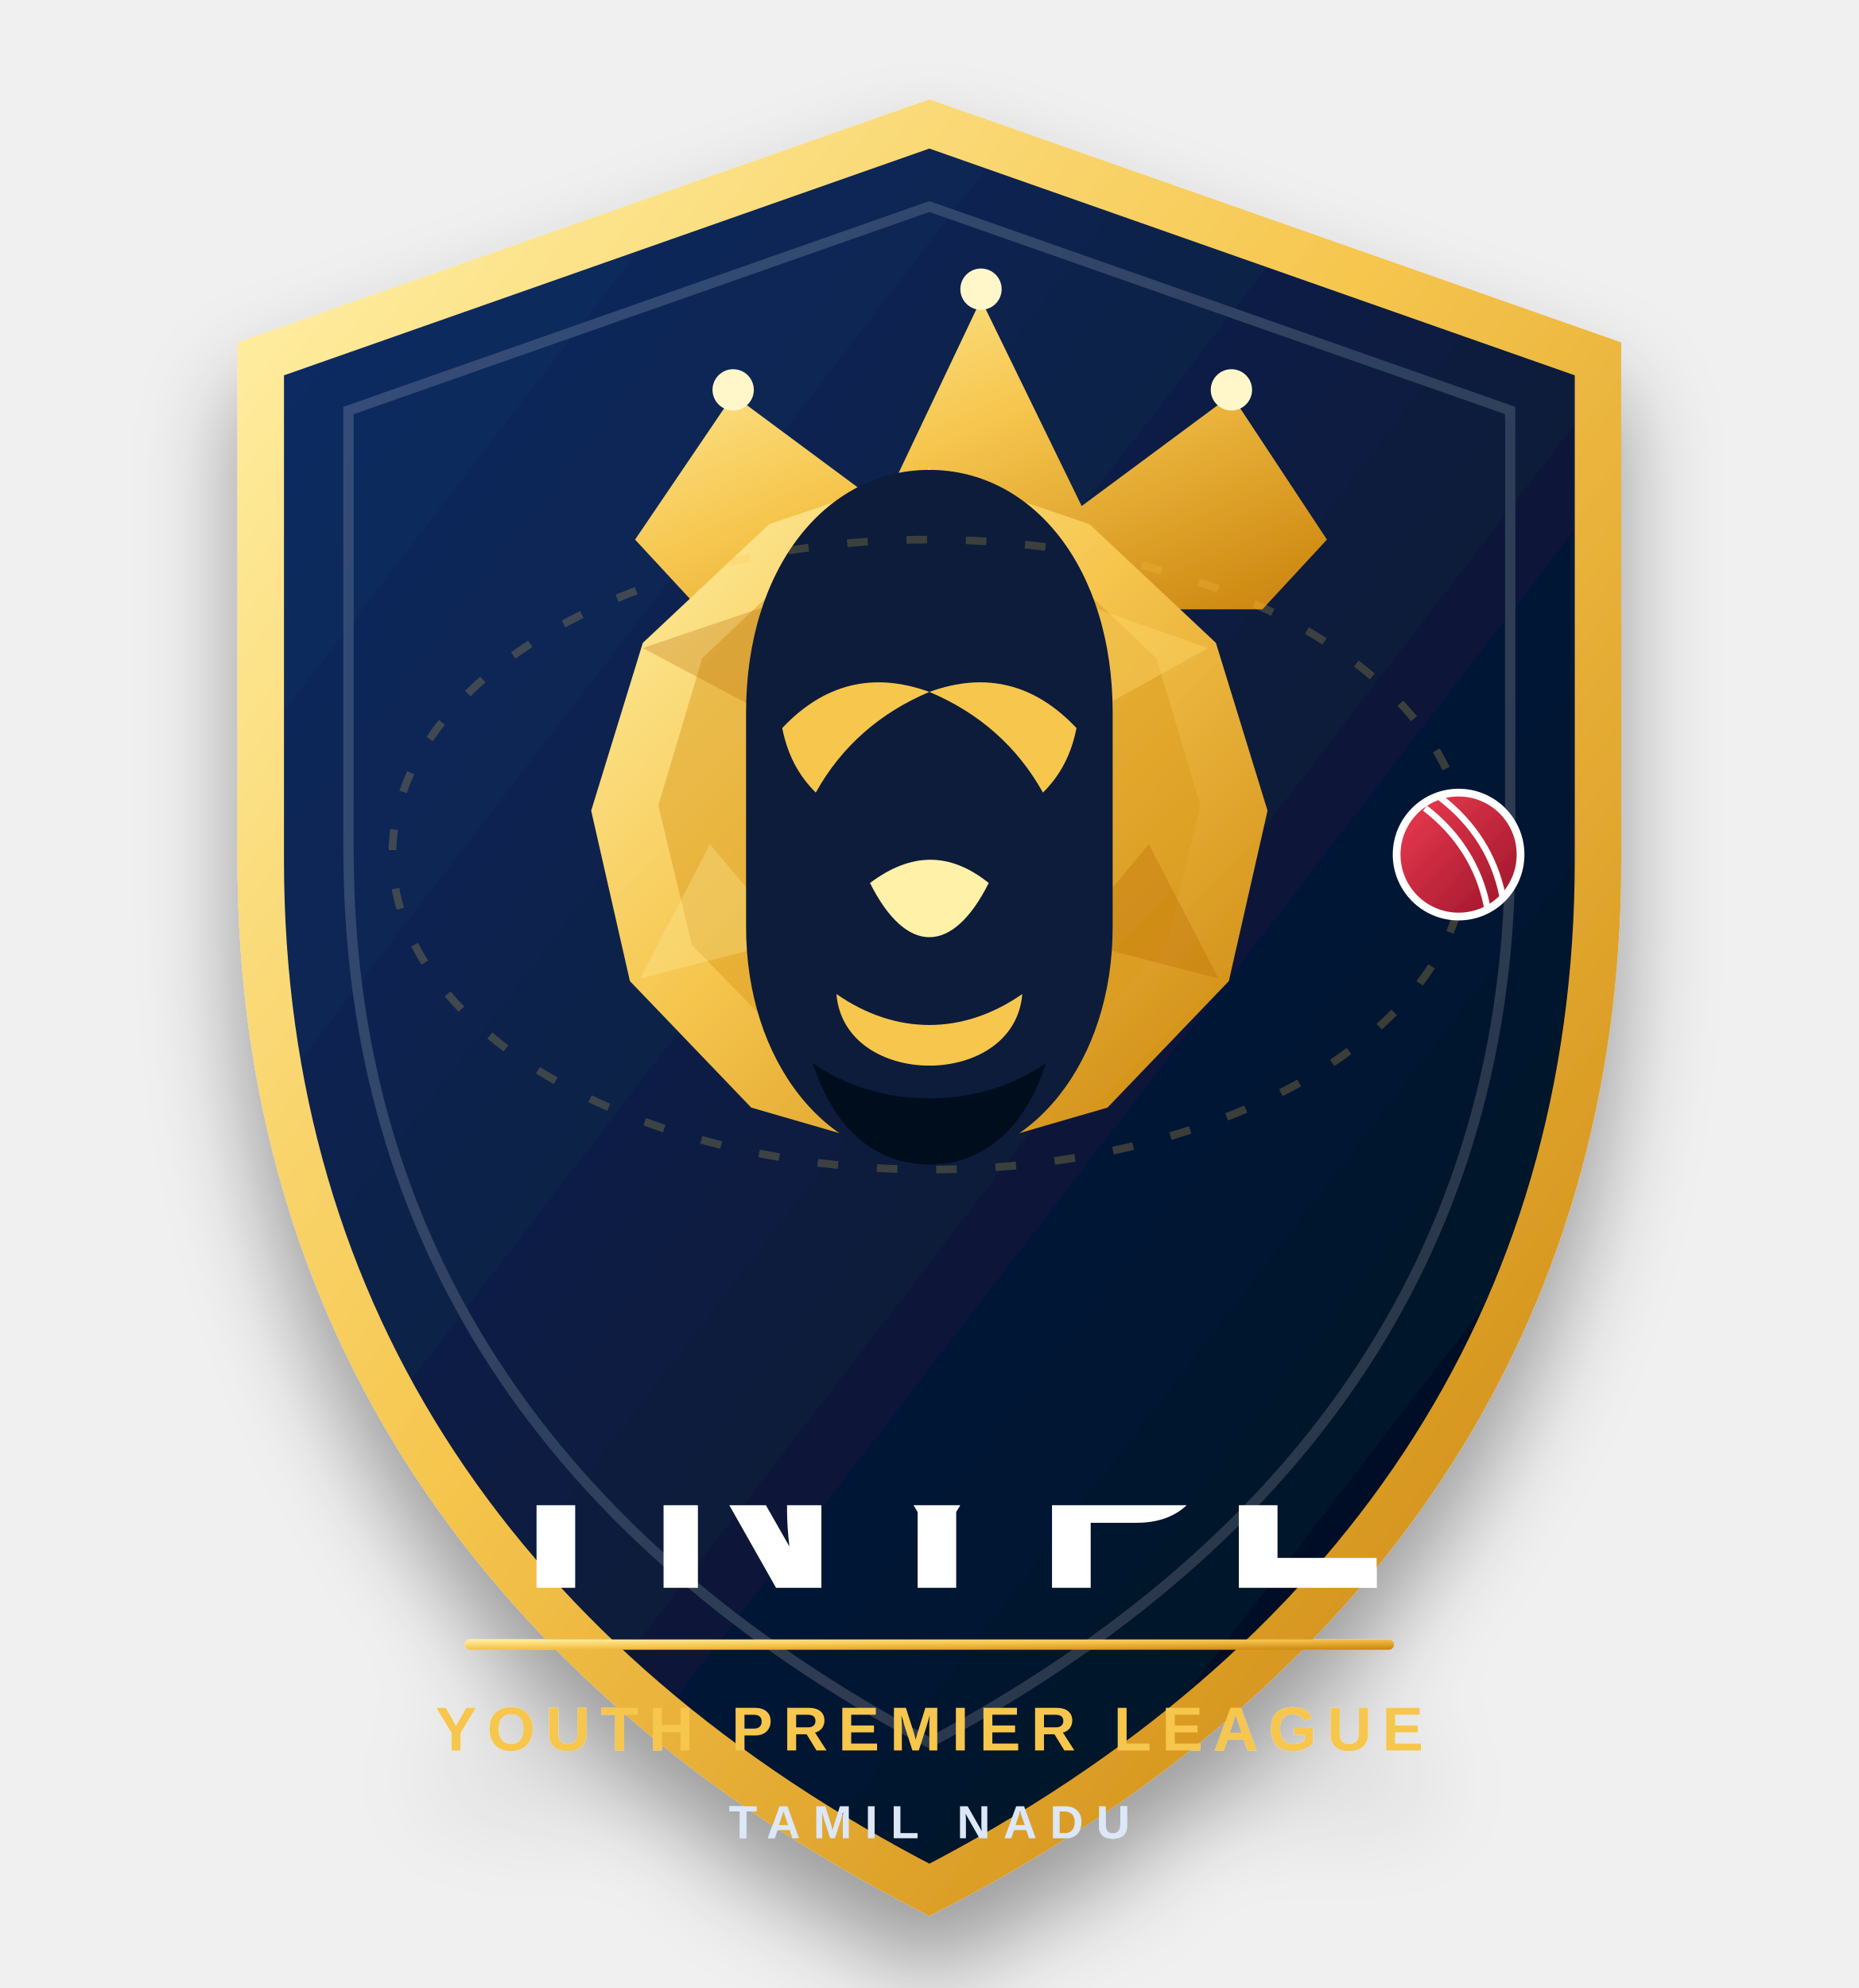
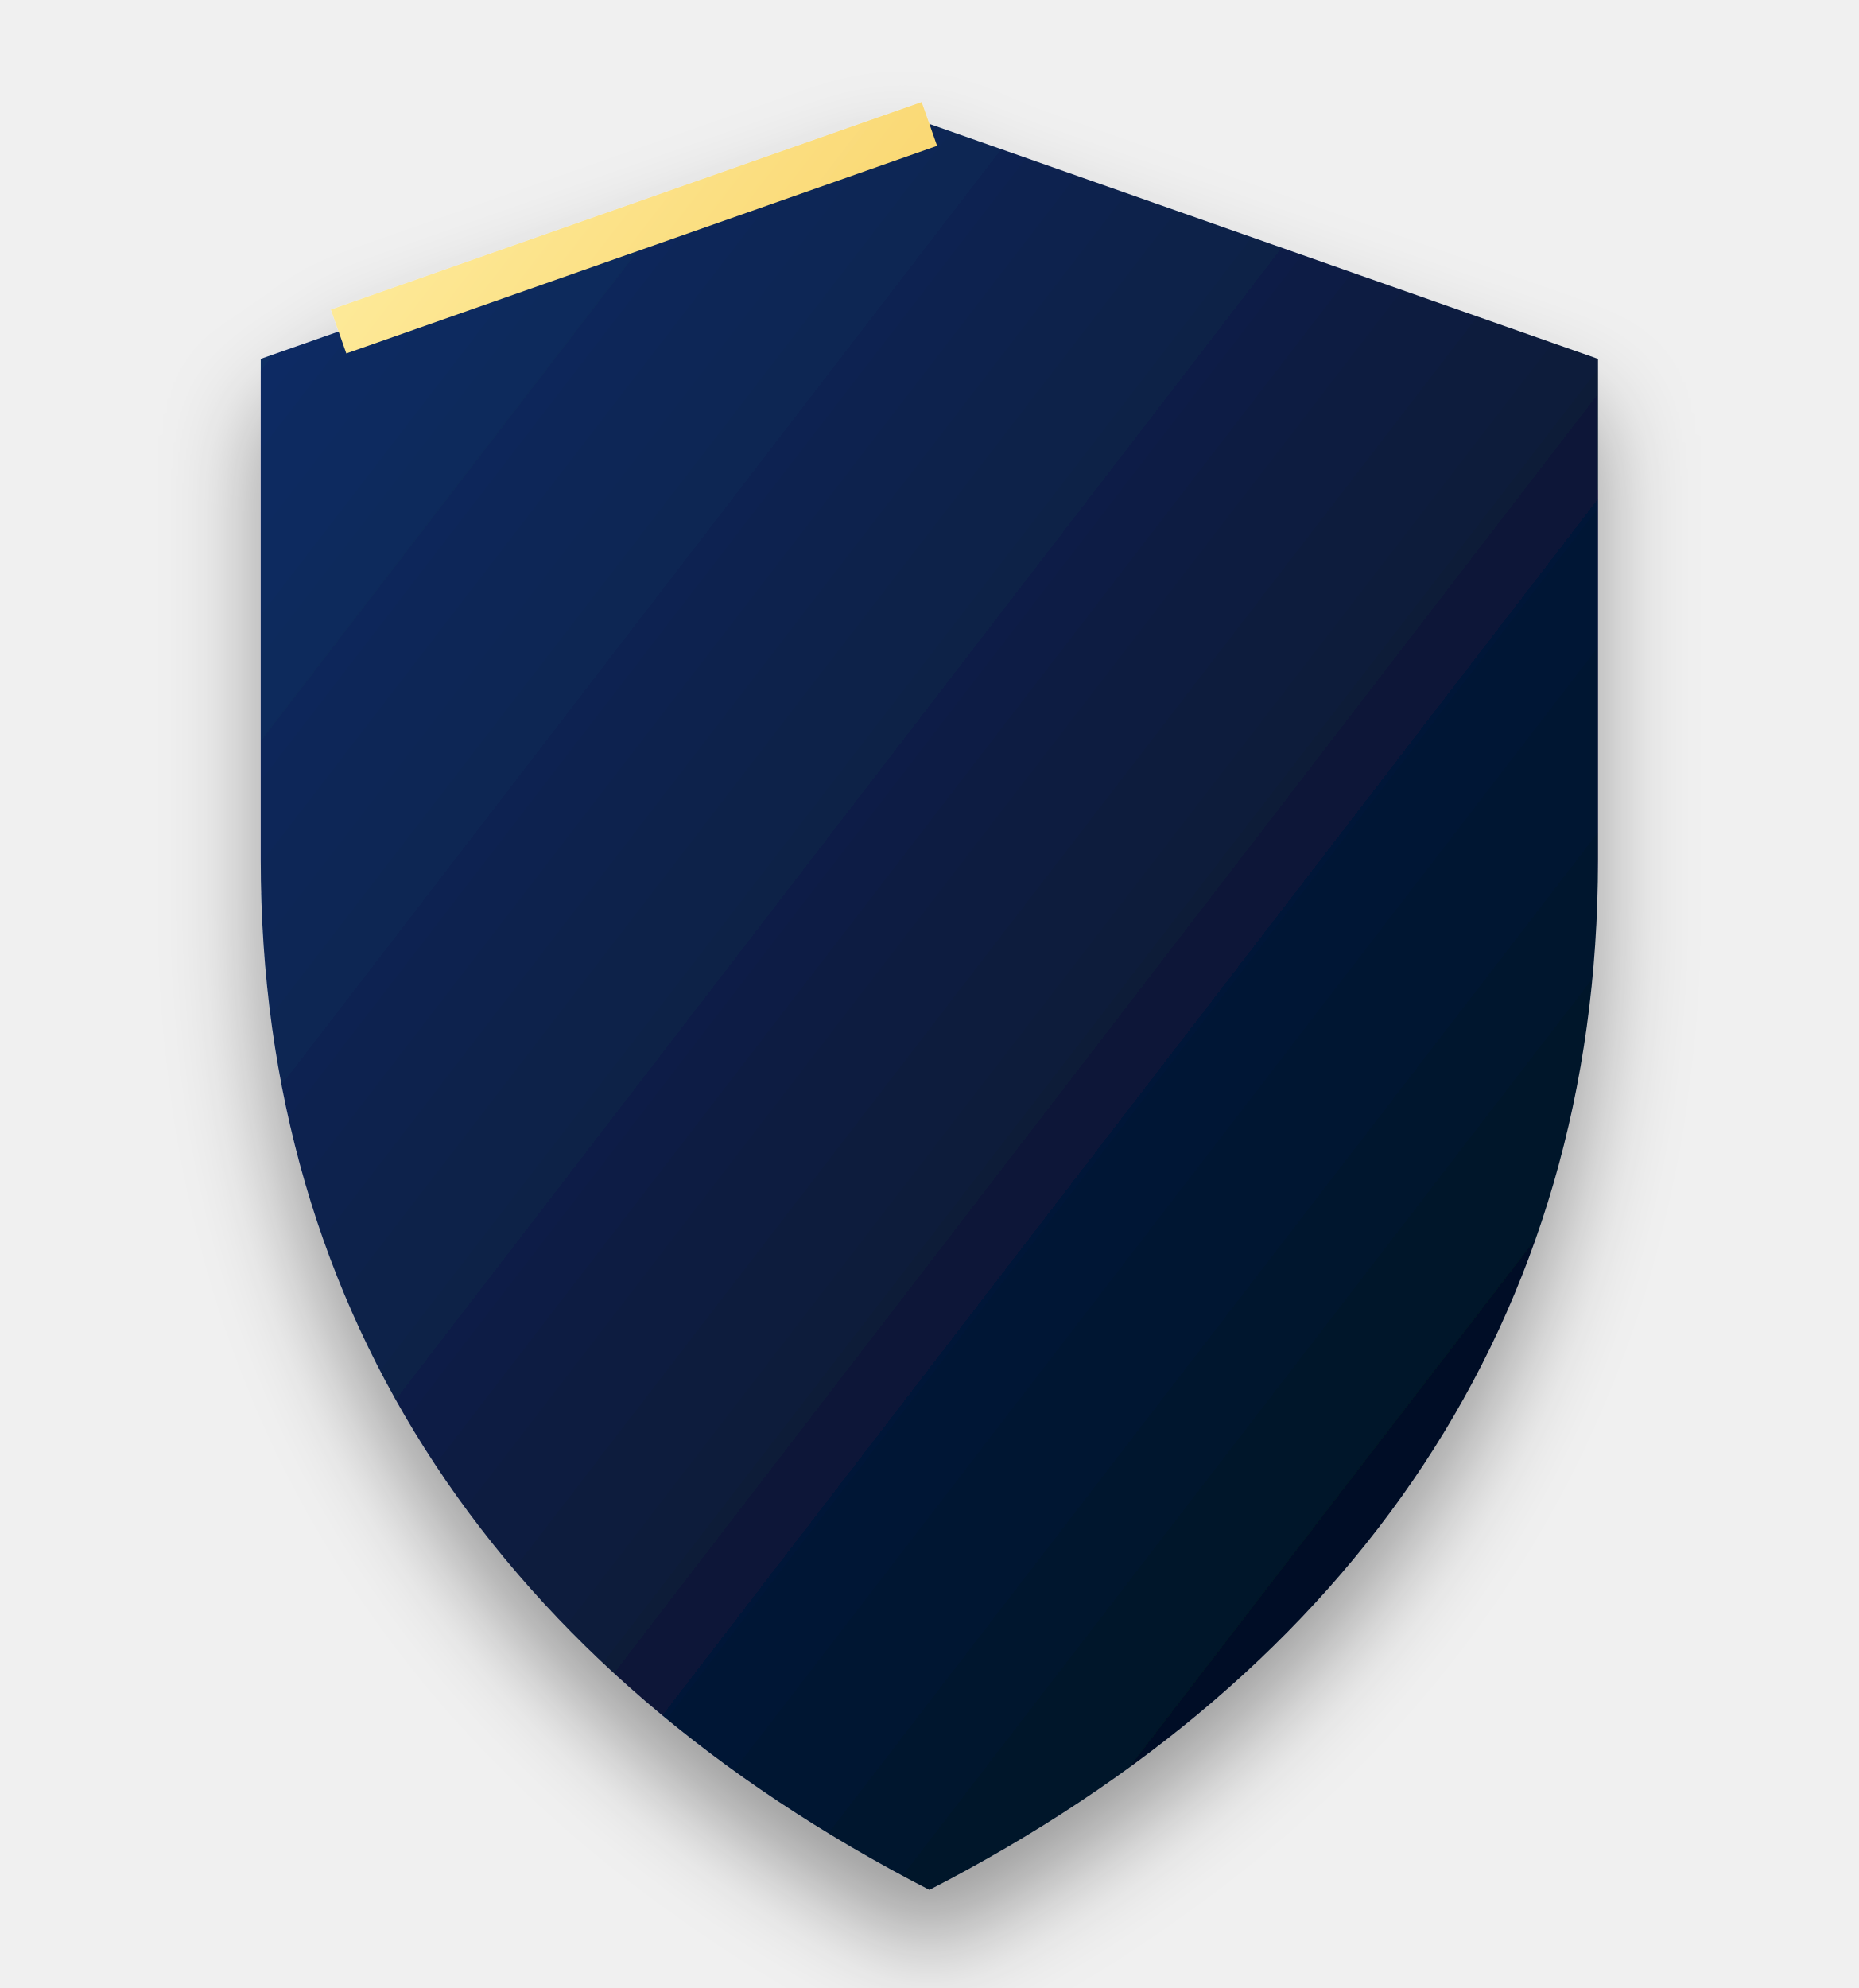
- <svg xmlns="http://www.w3.org/2000/svg" viewBox="0 0 720 770" role="img" aria-label="TNYPL lion shield logo">
+ <svg xmlns="http://www.w3.org/2000/svg" viewBox="0 0 720 770" role="img" aria-label="Animated TNYPL lion shield logo">
+   <style>
+ #shield{stroke-dasharray:1700;stroke-dashoffset:1700;animation:drawShield 1.15s cubic-bezier(.2,.8,.2,1) forwards}
+ #innerShield{opacity:0;animation:fadeIn .55s .75s forwards}
+ #crown{opacity:0;transform-origin:380px 205px;transform:translateY(-55px) scale(.72);animation:crownDrop .72s .85s cubic-bezier(.16,1.25,.3,1) forwards}
+ #mane{opacity:0;transform-origin:360px 316px;transform:scale(.45) rotate(-12deg);animation:maneBuild .9s .48s cubic-bezier(.14,1.1,.25,1) forwards}
+ #face{opacity:0;transform-origin:360px 320px;transform:scale(.72);animation:faceIn .55s 1.05s cubic-bezier(.2,.9,.25,1) forwards}
+ #ballOrbit{opacity:0;animation:fadeIn .4s 1.35s forwards}
+ #ball{transform-origin:360px 331px;animation:orbit 6.5s 1.4s linear infinite}
+ #wordmark{opacity:0;transform:translateY(22px);animation:wordIn .65s 1.35s cubic-bezier(.2,.9,.25,1) forwards}
+ #logoCore{transform-origin:360px 385px;animation:logoBreath 4s 2.2s ease-in-out infinite}
+ @keyframes drawShield{to{stroke-dashoffset:0}}
+ @keyframes fadeIn{to{opacity:1}}
+ @keyframes crownDrop{to{opacity:1;transform:translateY(0) scale(1)}}
+ @keyframes maneBuild{to{opacity:1;transform:scale(1) rotate(0)}}
+ @keyframes faceIn{to{opacity:1;transform:scale(1)}}
+ @keyframes wordIn{to{opacity:1;transform:translateY(0)}}
+ @keyframes orbit{to{transform:rotate(360deg)}}
+ @keyframes logoBreath{0%,100%{transform:translateY(0)}50%{transform:translateY(-5px)}}
+ @media(prefers-reduced-motion:reduce){*{animation:none!important}#shield{stroke-dashoffset:0}#innerShield,#crown,#mane,#face,#ballOrbit,#wordmark{opacity:1;transform:none}}
+ </style>
  <defs>
    <linearGradient id="shieldFill" x1="0" y1="0" x2="1" y2="1">
      <stop offset="0" stop-color="#102f69" />
      <stop offset=".56" stop-color="#071a3a" />
      <stop offset="1" stop-color="#020a19" />
    </linearGradient>
    <linearGradient id="goldFill" x1="0" y1="0" x2="1" y2="1">
      <stop offset="0" stop-color="#fff1a8" />
      <stop offset=".45" stop-color="#f6c64e" />
      <stop offset="1" stop-color="#c9820b" />
    </linearGradient>
    <linearGradient id="redFill" x1="0" y1="0" x2="1" y2="1">
      <stop offset="0" stop-color="#ef3d52" />
      <stop offset="1" stop-color="#991329" />
    </linearGradient>
    <filter id="softShadow" x="-40%" y="-40%" width="180%" height="180%">
      <feDropShadow dx="0" dy="22" stdDeviation="18" flood-color="#000" flood-opacity=".36" />
    </filter>
    <filter id="goldGlow" x="-80%" y="-80%" width="260%" height="260%">
      <feGaussianBlur stdDeviation="8" result="b" />
      <feMerge>
        <feMergeNode in="b" />
        <feMergeNode in="SourceGraphic" />
      </feMerge>
    </filter>
    <clipPath id="wordReveal">
      <rect id="wordClip" x="72" y="583" width="576" height="142" rx="10" />
    </clipPath>
  </defs>
  <g id="logoCore" filter="url(#softShadow)">
    <path id="shield" d="M360 48 619 139v194c0 178-94 314-259 399C195 647 101 511 101 333V139z" fill="url(#shieldFill)" stroke="url(#goldFill)" stroke-width="18" />
    <path id="innerShield" d="M360 80 585 159v170c0 151-77 267-225 346-148-79-225-195-225-346V159z" fill="none" stroke="#ffffff" stroke-opacity=".16" stroke-width="4" />
    <g id="crown">
      <path d="M246 209 284 153l58 43 38-80 39 80 58-43 37 56-25 27H271z" fill="url(#goldFill)" />
      <circle cx="284" cy="151" r="8" fill="#fff7ca" />
      <circle cx="380" cy="112" r="8" fill="#fff7ca" />
      <circle cx="477" cy="151" r="8" fill="#fff7ca" />
    </g>
    <g id="mane">
      <path d="M360 182 422 203 471 249 491 314 476 380 429 429 360 449 291 429 244 380 229 314 249 249 298 203z" fill="url(#goldFill)" />
      <path d="M360 199 408 217 448 255 465 312 452 366 412 407 360 423 308 407 268 366 255 312 272 255 312 217z" fill="#d99b1d" opacity=".48" />
      <path d="M360 181 384 238 336 238z" fill="#fff1a8" opacity=".62" />
      <path d="M468 251 423 276 411 231z" fill="#ffd96d" opacity=".38" />
      <path d="M472 379 414 364 445 327z" fill="#b96c07" opacity=".35" />
      <path d="M360 449 337 392 384 392z" fill="#b96c07" opacity=".38" />
      <path d="M248 379 306 364 275 327z" fill="#fff1a8" opacity=".28" />
      <path d="M249 251 296 276 308 231z" fill="#b96c07" opacity=".30" />
    </g>
    <g id="face">
      <path d="M289 276c0-56 31-94 71-94s71 38 71 94v83c0 52-31 91-71 91s-71-39-71-91z" fill="#071a3a" />
      <path d="M303 282c16-17 35-22 57-14-19 8-34 21-44 39-7-7-11-15-13-25z" fill="#f6c64e" />
      <path d="M417 282c-16-17-35-22-57-14 19 8 34 21 44 39 7-7 11-15 13-25z" fill="#f6c64e" />
      <path d="M337 342c16-12 31-12 46 0-7 14-15 21-23 21s-16-7-23-21z" fill="#fff1a8" />
      <path d="M324 385c23 16 49 16 72 0-3 37-69 37-72 0z" fill="#f6c64e" />
      <path d="M315 412c26 18 64 18 90 0-8 25-24 39-45 39s-37-14-45-39z" fill="#020b1b" />
    </g>
    <g id="ballOrbit">
      <ellipse cx="360" cy="331" rx="208" ry="122" fill="none" stroke="#f6c64e" stroke-opacity=".22" stroke-width="3" stroke-dasharray="8 15" />
      <g id="ball">
        <circle cx="565" cy="331" r="24" fill="url(#redFill)" stroke="#fff" stroke-width="3" />
        <path d="M552 313c13 10 21 23 24 38M558 309c13 10 21 23 24 38" fill="none" stroke="#fff" stroke-width="2.5" />
      </g>
    </g>
    <g id="wordmark" clip-path="url(#wordReveal)">
      <text x="360" y="615" text-anchor="middle" font-family="Arial Black,Arial,sans-serif" font-size="104" font-weight="900" letter-spacing="3" fill="#ffffff">TNYPL</text>
      <rect x="180" y="635" width="360" height="4" rx="2" fill="url(#goldFill)" />
      <text x="360" y="678" text-anchor="middle" font-family="Arial,sans-serif" font-size="24" font-weight="800" letter-spacing="4" fill="#f6c64e">YOUTH PREMIER LEAGUE</text>
      <text x="360" y="712" text-anchor="middle" font-family="Arial,sans-serif" font-size="18" font-weight="700" letter-spacing="5" fill="#dce7f7">TAMIL NADU</text>
    </g>
  </g>
</svg>
